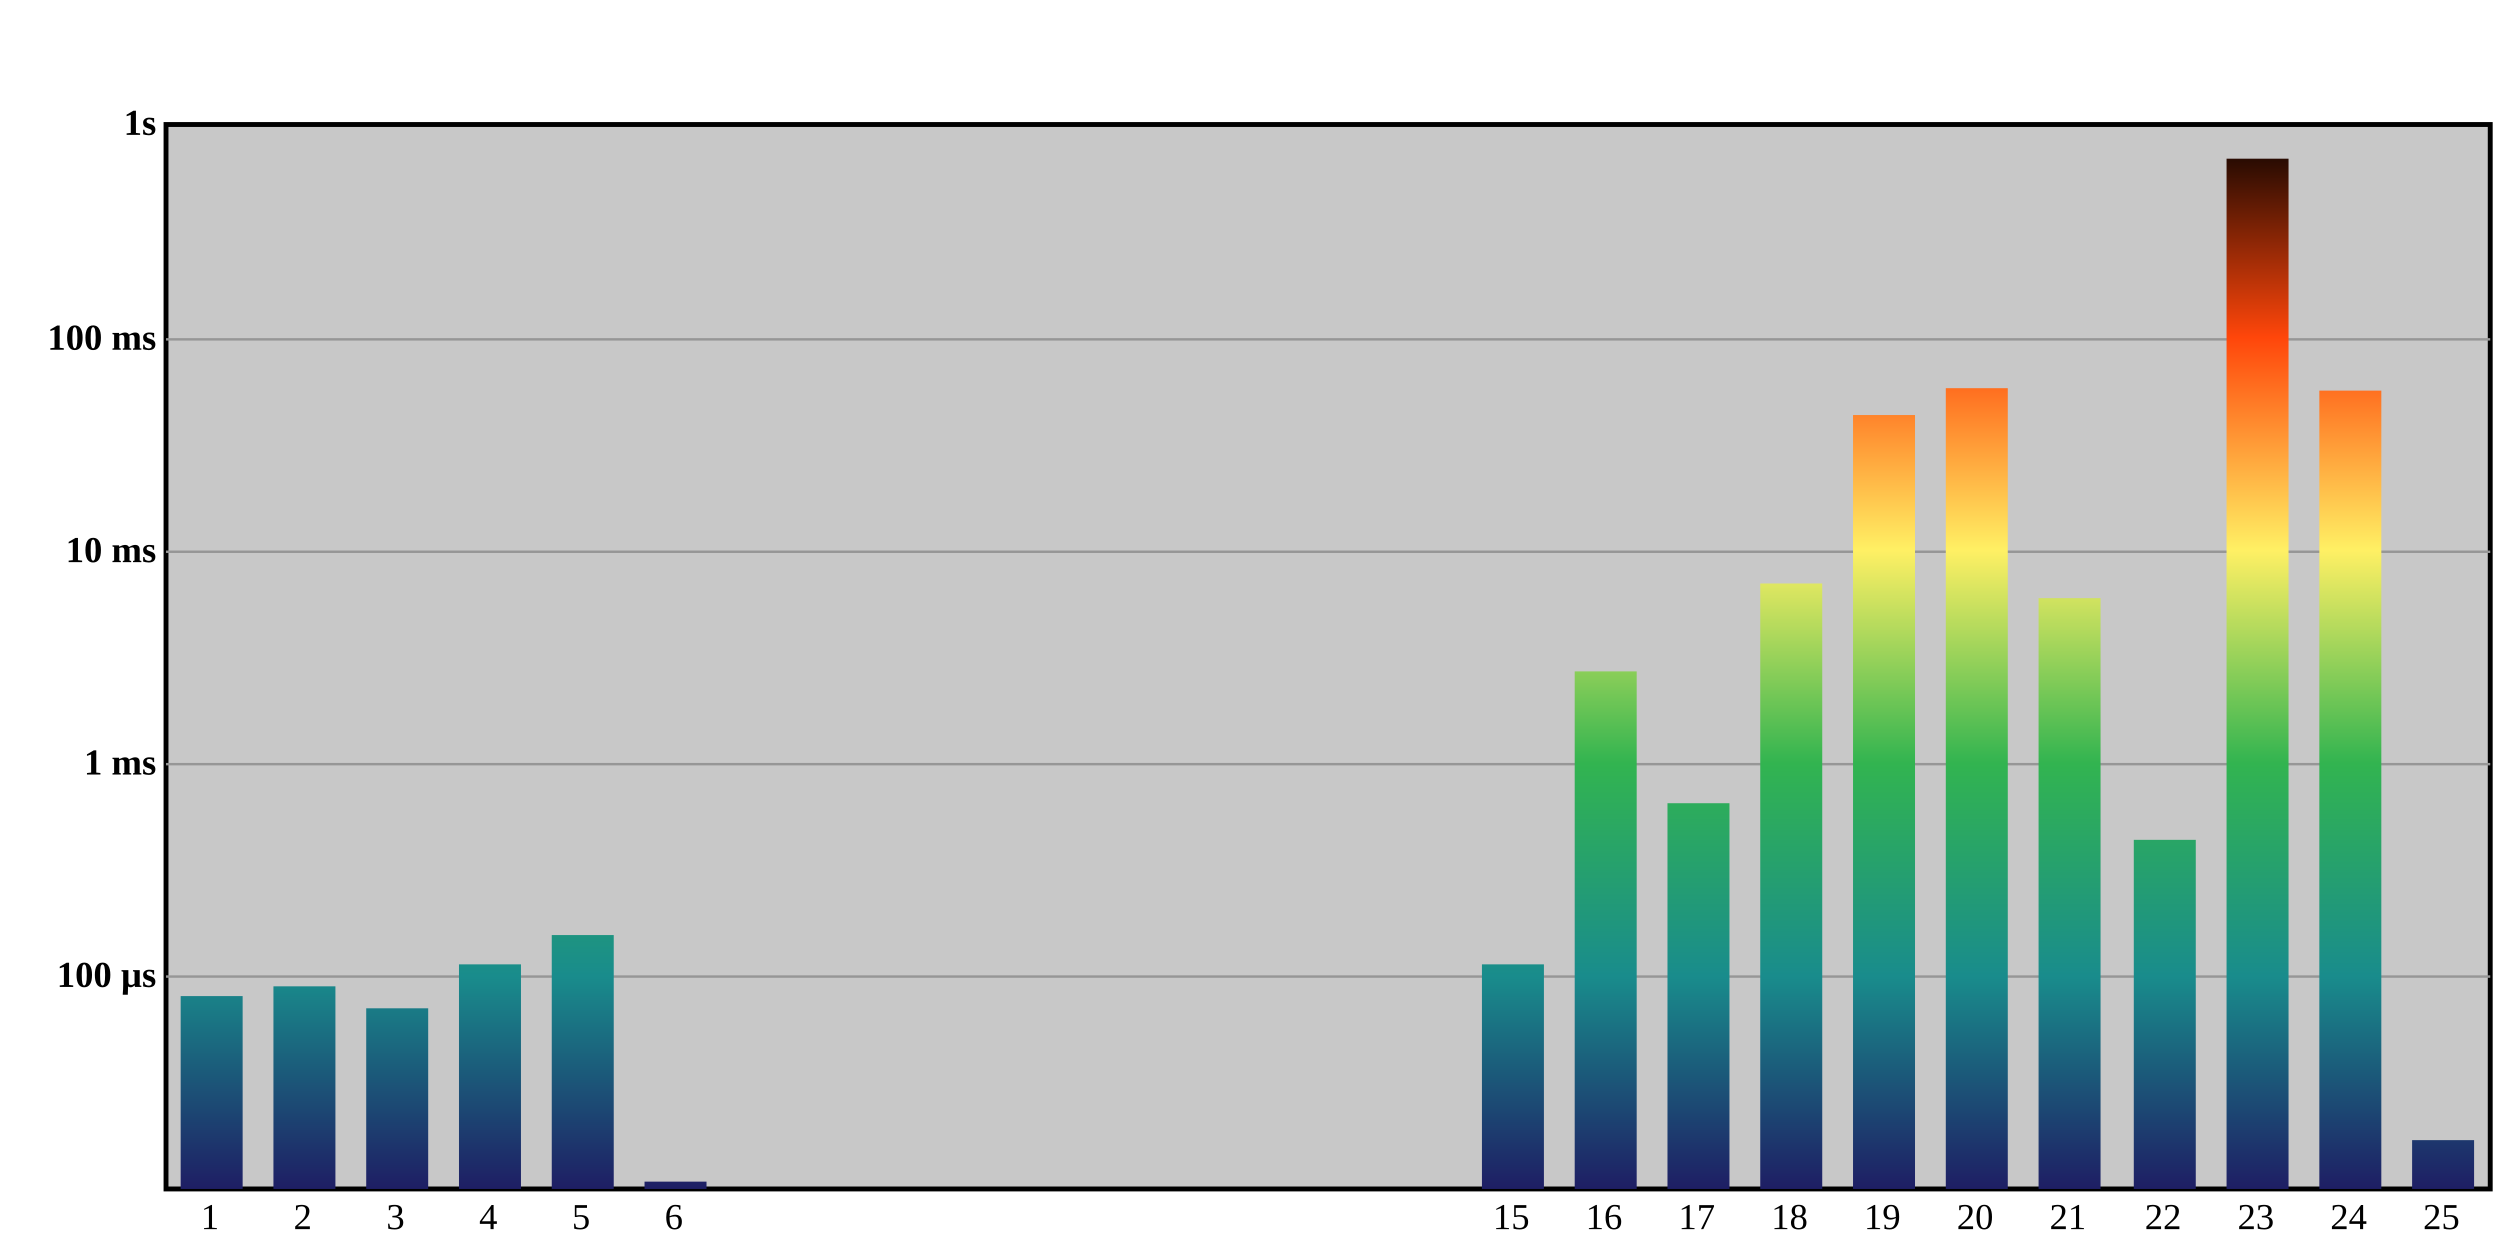
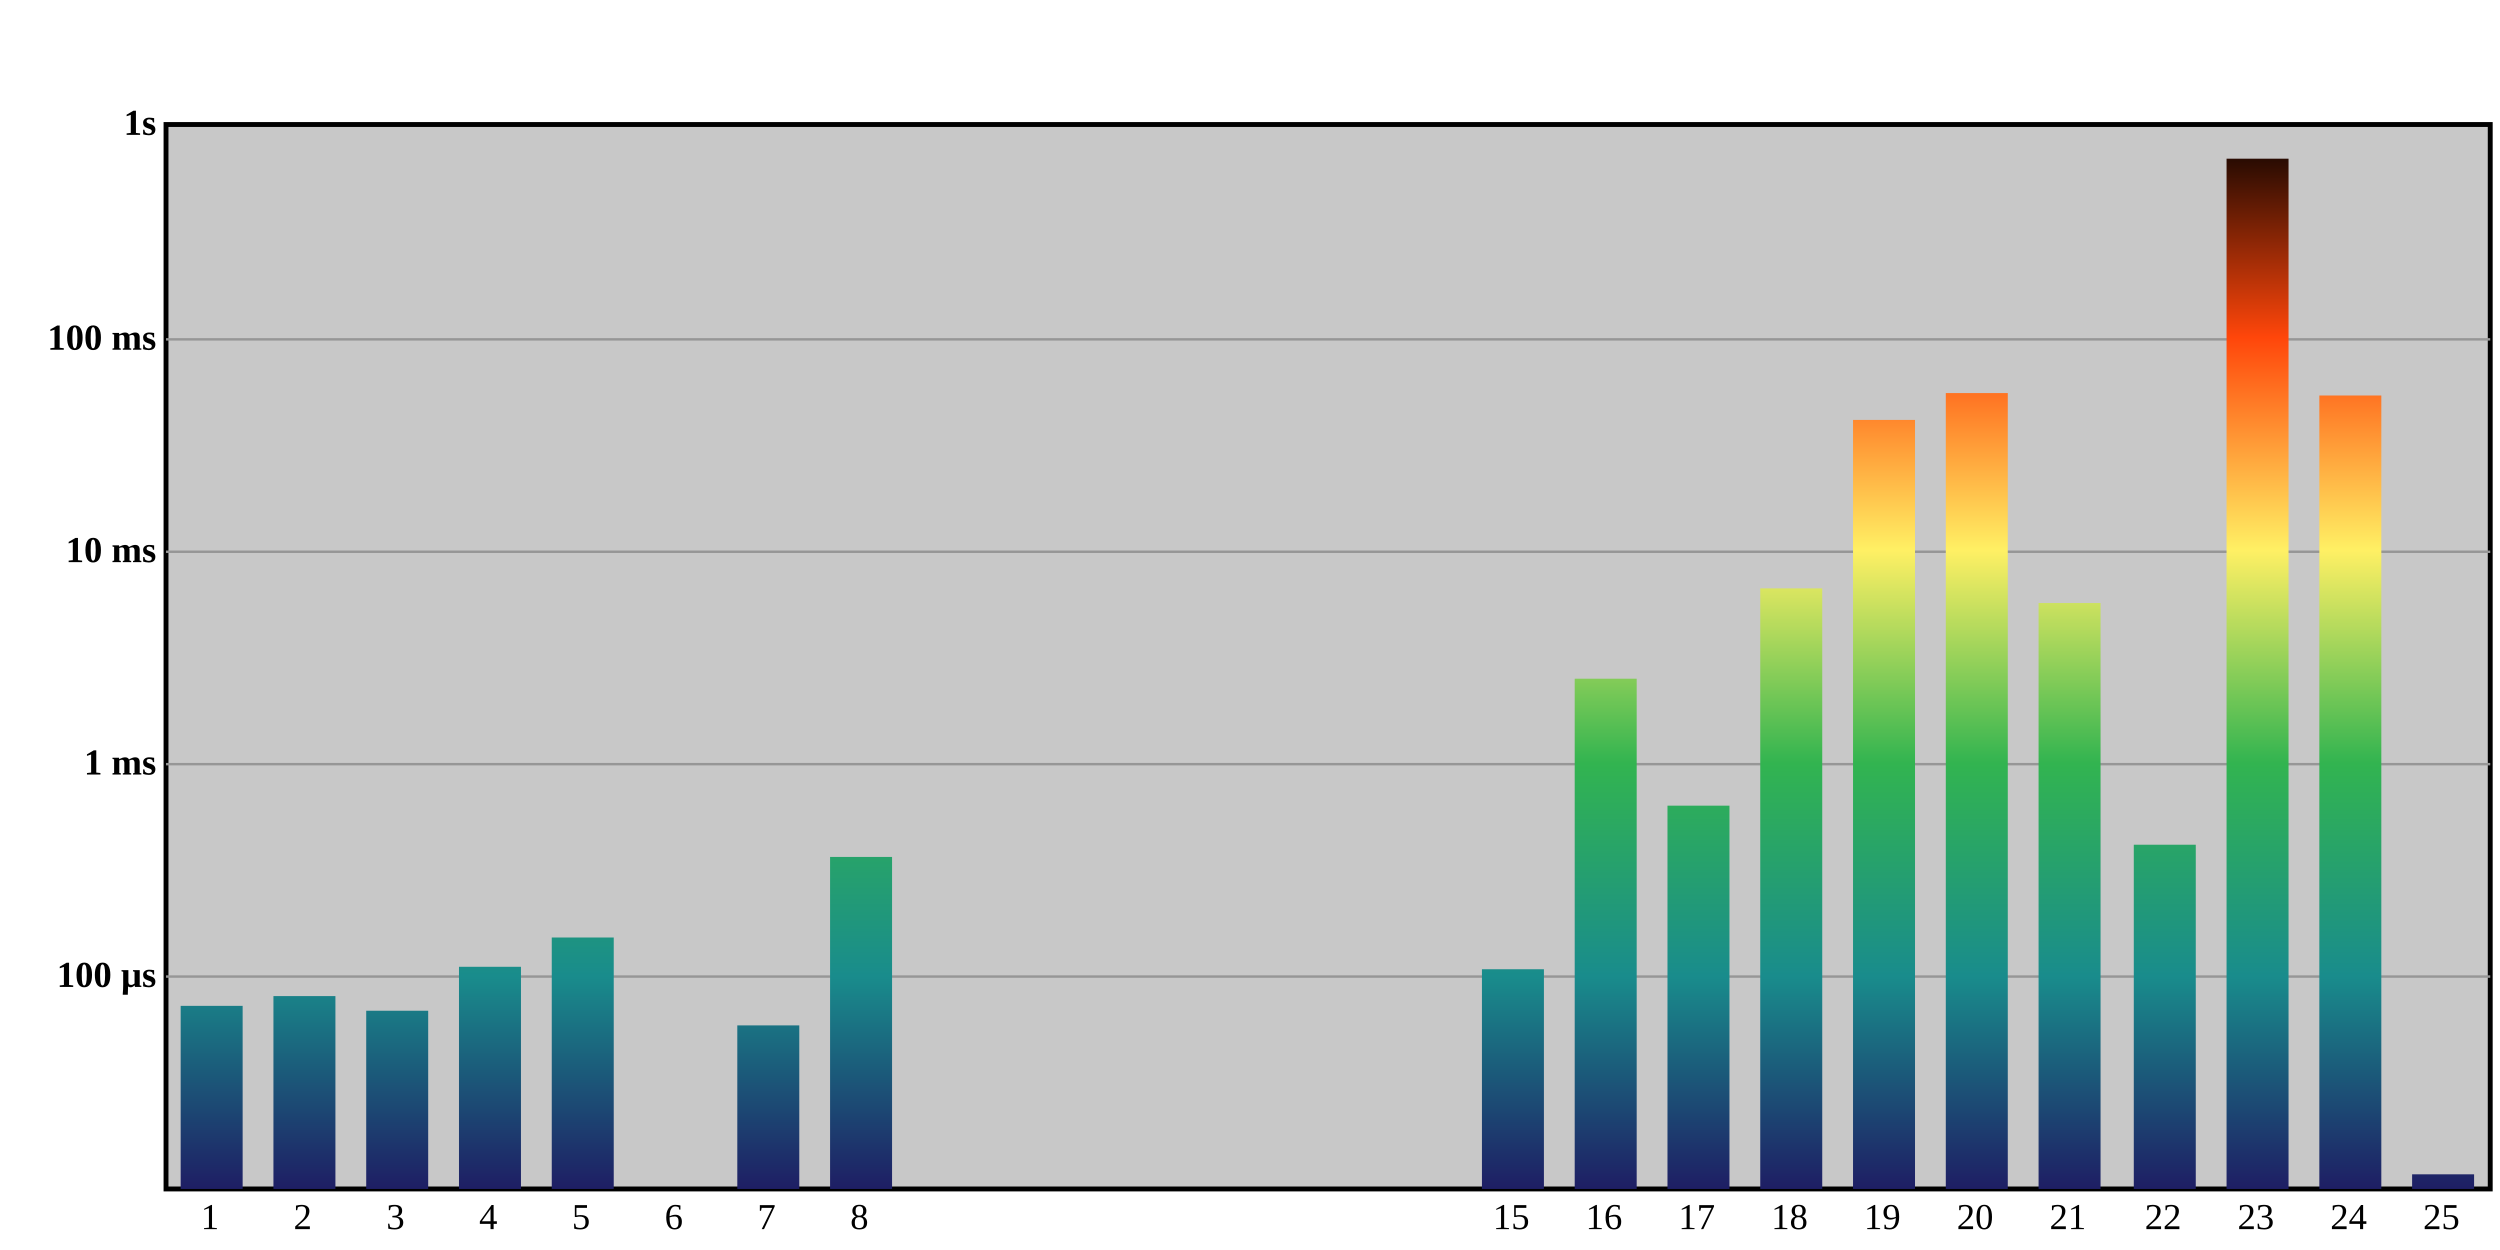
<svg xmlns="http://www.w3.org/2000/svg" height="512" viewBox="0 0 1024 512" width="1024">
  <g>
    <rect fill="rgba(255, 255, 255, 0.6)" height="512" width="1024" x="0" y="0" />
    <rect fill="rgb(200, 200, 200)" height="436" stroke="black" stroke-width="2" width="952" x="68" y="51" />
    <text dominant-baseline="middle" fill="black" font-size="15" font-weight="bold" text-anchor="end" x="64" y="400">
100 µs
</text>
    <line stroke="rgb(150,150,150)" stroke-width="1" x1="68" x2="1020" y1="400" y2="400" />
    <text dominant-baseline="middle" fill="black" font-size="15" font-weight="bold" text-anchor="end" x="64" y="313">
1 ms
</text>
    <line stroke="rgb(150,150,150)" stroke-width="1" x1="68" x2="1020" y1="313" y2="313" />
    <text dominant-baseline="middle" fill="black" font-size="15" font-weight="bold" text-anchor="end" x="64" y="226">
10 ms
</text>
    <line stroke="rgb(150,150,150)" stroke-width="1" x1="68" x2="1020" y1="226" y2="226" />
    <text dominant-baseline="middle" fill="black" font-size="15" font-weight="bold" text-anchor="end" x="64" y="139">
100 ms
</text>
    <line stroke="rgb(150,150,150)" stroke-width="1" x1="68" x2="1020" y1="139" y2="139" />
    <text dominant-baseline="middle" fill="black" font-size="15" font-weight="bold" text-anchor="end" x="64" y="51">
1s
</text>
    <linearGradient gradientUnits="userSpaceOnUse" id="gradient" x1="0%" x2="0%" y1="487" y2="51">
      <stop offset="0%" stop-color="rgb(30,30,100)" />
      <stop offset="20%" stop-color="rgb(25,140,140)" />
      <stop offset="40%" stop-color="rgb(50,180,80)" />
      <stop offset="60%" stop-color="rgb(255,240,100)" />
      <stop offset="80%" stop-color="rgb(255,70,10)" />
      <stop offset="100%" stop-color="black" />
    </linearGradient>
-     <rect fill="url(#gradient)" height="248" id="day18" style="cursor: pointer;" width="25.387" x="721" y="239">
-       <animate attributeName="fill" begin="day18.mouseover" dur="0s" end="day18.mouseout" from="#ec008c" to="#ec008c" />
+     <rect fill="url(#gradient)" height="103" id="day05" style="cursor: pointer;" width="25.387" x="226" y="384">
+       <animate attributeName="fill" begin="day05.mouseover" dur="0s" end="day05.mouseout" from="#ec008c" to="#ec008c" />
    </rect>
-     <text dominant-baseline="middle" fill="black" font-size="15" text-anchor="middle" x="733" y="500">
- 18
+     <text dominant-baseline="middle" fill="black" font-size="15" text-anchor="middle" x="238" y="500">
+ 5
</text>
-     <rect fill="url(#gradient)" height="317" id="day19" style="cursor: pointer;" width="25.387" x="759" y="170">
+     <rect fill="url(#gradient)" height="91" id="day04" style="cursor: pointer;" width="25.387" x="188" y="396">
+       <animate attributeName="fill" begin="day04.mouseover" dur="0s" end="day04.mouseout" from="#ec008c" to="#ec008c" />
+     </rect>
+     <text dominant-baseline="middle" fill="black" font-size="15" text-anchor="middle" x="200" y="500">
+ 4
+ </text>
+     <rect fill="url(#gradient)" height="90" id="day15" style="cursor: pointer;" width="25.387" x="607" y="397">
+       <animate attributeName="fill" begin="day15.mouseover" dur="0s" end="day15.mouseout" from="#ec008c" to="#ec008c" />
+     </rect>
+     <text dominant-baseline="middle" fill="black" font-size="15" text-anchor="middle" x="619" y="500">
+ 15
+ </text>
+     <rect fill="url(#gradient)" height="325" id="day24" style="cursor: pointer;" width="25.387" x="950" y="162">
+       <animate attributeName="fill" begin="day24.mouseover" dur="0s" end="day24.mouseout" from="#ec008c" to="#ec008c" />
+     </rect>
+     <text dominant-baseline="middle" fill="black" font-size="15" text-anchor="middle" x="962" y="500">
+ 24
+ </text>
+     <rect fill="url(#gradient)" height="240" id="day21" style="cursor: pointer;" width="25.387" x="835" y="247">
+       <animate attributeName="fill" begin="day21.mouseover" dur="0s" end="day21.mouseout" from="#ec008c" to="#ec008c" />
+     </rect>
+     <text dominant-baseline="middle" fill="black" font-size="15" text-anchor="middle" x="847" y="500">
+ 21
+ </text>
+     <rect fill="url(#gradient)" height="315" id="day19" style="cursor: pointer;" width="25.387" x="759" y="172">
      <animate attributeName="fill" begin="day19.mouseover" dur="0s" end="day19.mouseout" from="#ec008c" to="#ec008c" />
    </rect>
    <text dominant-baseline="middle" fill="black" font-size="15" text-anchor="middle" x="771" y="500">
19
</text>
-     <rect fill="url(#gradient)" height="92" id="day15" style="cursor: pointer;" width="25.387" x="607" y="395">
-       <animate attributeName="fill" begin="day15.mouseover" dur="0s" end="day15.mouseout" from="#ec008c" to="#ec008c" />
-     </rect>
-     <text dominant-baseline="middle" fill="black" font-size="15" text-anchor="middle" x="619" y="500">
- 15
- </text>
-     <rect fill="url(#gradient)" height="328" id="day20" style="cursor: pointer;" width="25.387" x="797" y="159">
-       <animate attributeName="fill" begin="day20.mouseover" dur="0s" end="day20.mouseout" from="#ec008c" to="#ec008c" />
-     </rect>
-     <text dominant-baseline="middle" fill="black" font-size="15" text-anchor="middle" x="809" y="500">
- 20
- </text>
-     <rect fill="url(#gradient)" height="327" id="day24" style="cursor: pointer;" width="25.387" x="950" y="160">
-       <animate attributeName="fill" begin="day24.mouseover" dur="0s" end="day24.mouseout" from="#ec008c" to="#ec008c" />
-     </rect>
-     <text dominant-baseline="middle" fill="black" font-size="15" text-anchor="middle" x="962" y="500">
- 24
- </text>
-     <rect fill="url(#gradient)" height="104" id="day05" style="cursor: pointer;" width="25.387" x="226" y="383">
-       <animate attributeName="fill" begin="day05.mouseover" dur="0s" end="day05.mouseout" from="#ec008c" to="#ec008c" />
-     </rect>
-     <text dominant-baseline="middle" fill="black" font-size="15" text-anchor="middle" x="238" y="500">
- 5
- </text>
-     <rect fill="url(#gradient)" height="20" id="day25" style="cursor: pointer;" width="25.387" x="988" y="467">
-       <animate attributeName="fill" begin="day25.mouseover" dur="0s" end="day25.mouseout" from="#ec008c" to="#ec008c" />
-     </rect>
-     <text dominant-baseline="middle" fill="black" font-size="15" text-anchor="middle" x="1000" y="500">
- 25
- </text>
-     <rect fill="url(#gradient)" height="74" id="day03" style="cursor: pointer;" width="25.387" x="150" y="413">
+     <rect fill="url(#gradient)" height="73" id="day03" style="cursor: pointer;" width="25.387" x="150" y="414">
      <animate attributeName="fill" begin="day03.mouseover" dur="0s" end="day03.mouseout" from="#ec008c" to="#ec008c" />
    </rect>
    <text dominant-baseline="middle" fill="black" font-size="15" text-anchor="middle" x="162" y="500">
3
</text>
    <rect fill="url(#gradient)" height="422" id="day23" style="cursor: pointer;" width="25.387" x="912" y="65">
      <animate attributeName="fill" begin="day23.mouseover" dur="0s" end="day23.mouseout" from="#ec008c" to="#ec008c" />
    </rect>
    <text dominant-baseline="middle" fill="black" font-size="15" text-anchor="middle" x="924" y="500">
23
</text>
-     <rect fill="url(#gradient)" height="79" id="day01" style="cursor: pointer;" width="25.387" x="74" y="408">
+     <rect fill="url(#gradient)" height="136" id="day08" style="cursor: pointer;" width="25.387" x="340" y="351">
+       <animate attributeName="fill" begin="day08.mouseover" dur="0s" end="day08.mouseout" from="#ec008c" to="#ec008c" />
+     </rect>
+     <text dominant-baseline="middle" fill="black" font-size="15" text-anchor="middle" x="352" y="500">
+ 8
+ </text>
+     <rect fill="url(#gradient)" height="0" id="day06" style="cursor: pointer;" width="25.387" x="264" y="487">
+       <animate attributeName="fill" begin="day06.mouseover" dur="0s" end="day06.mouseout" from="#ec008c" to="#ec008c" />
+     </rect>
+     <text dominant-baseline="middle" fill="black" font-size="15" text-anchor="middle" x="276" y="500">
+ 6
+ </text>
+     <rect fill="url(#gradient)" height="79" id="day02" style="cursor: pointer;" width="25.387" x="112" y="408">
+       <animate attributeName="fill" begin="day02.mouseover" dur="0s" end="day02.mouseout" from="#ec008c" to="#ec008c" />
+     </rect>
+     <text dominant-baseline="middle" fill="black" font-size="15" text-anchor="middle" x="124" y="500">
+ 2
+ </text>
+     <rect fill="url(#gradient)" height="157" id="day17" style="cursor: pointer;" width="25.387" x="683" y="330">
+       <animate attributeName="fill" begin="day17.mouseover" dur="0s" end="day17.mouseout" from="#ec008c" to="#ec008c" />
+     </rect>
+     <text dominant-baseline="middle" fill="black" font-size="15" text-anchor="middle" x="695" y="500">
+ 17
+ </text>
+     <rect fill="url(#gradient)" height="67" id="day07" style="cursor: pointer;" width="25.387" x="302" y="420">
+       <animate attributeName="fill" begin="day07.mouseover" dur="0s" end="day07.mouseout" from="#ec008c" to="#ec008c" />
+     </rect>
+     <text dominant-baseline="middle" fill="black" font-size="15" text-anchor="middle" x="314" y="500">
+ 7
+ </text>
+     <rect fill="url(#gradient)" height="209" id="day16" style="cursor: pointer;" width="25.387" x="645" y="278">
+       <animate attributeName="fill" begin="day16.mouseover" dur="0s" end="day16.mouseout" from="#ec008c" to="#ec008c" />
+     </rect>
+     <text dominant-baseline="middle" fill="black" font-size="15" text-anchor="middle" x="657" y="500">
+ 16
+ </text>
+     <rect fill="url(#gradient)" height="326" id="day20" style="cursor: pointer;" width="25.387" x="797" y="161">
+       <animate attributeName="fill" begin="day20.mouseover" dur="0s" end="day20.mouseout" from="#ec008c" to="#ec008c" />
+     </rect>
+     <text dominant-baseline="middle" fill="black" font-size="15" text-anchor="middle" x="809" y="500">
+ 20
+ </text>
+     <rect fill="url(#gradient)" height="6" id="day25" style="cursor: pointer;" width="25.387" x="988" y="481">
+       <animate attributeName="fill" begin="day25.mouseover" dur="0s" end="day25.mouseout" from="#ec008c" to="#ec008c" />
+     </rect>
+     <text dominant-baseline="middle" fill="black" font-size="15" text-anchor="middle" x="1000" y="500">
+ 25
+ </text>
+     <rect fill="url(#gradient)" height="141" id="day22" style="cursor: pointer;" width="25.387" x="874" y="346">
+       <animate attributeName="fill" begin="day22.mouseover" dur="0s" end="day22.mouseout" from="#ec008c" to="#ec008c" />
+     </rect>
+     <text dominant-baseline="middle" fill="black" font-size="15" text-anchor="middle" x="886" y="500">
+ 22
+ </text>
+     <rect fill="url(#gradient)" height="75" id="day01" style="cursor: pointer;" width="25.387" x="74" y="412">
      <animate attributeName="fill" begin="day01.mouseover" dur="0s" end="day01.mouseout" from="#ec008c" to="#ec008c" />
    </rect>
    <text dominant-baseline="middle" fill="black" font-size="15" text-anchor="middle" x="86" y="500">
1
</text>
-     <rect fill="url(#gradient)" height="143" id="day22" style="cursor: pointer;" width="25.387" x="874" y="344">
-       <animate attributeName="fill" begin="day22.mouseover" dur="0s" end="day22.mouseout" from="#ec008c" to="#ec008c" />
+     <rect fill="url(#gradient)" height="246" id="day18" style="cursor: pointer;" width="25.387" x="721" y="241">
+       <animate attributeName="fill" begin="day18.mouseover" dur="0s" end="day18.mouseout" from="#ec008c" to="#ec008c" />
    </rect>
-     <text dominant-baseline="middle" fill="black" font-size="15" text-anchor="middle" x="886" y="500">
- 22
- </text>
-     <rect fill="url(#gradient)" height="158" id="day17" style="cursor: pointer;" width="25.387" x="683" y="329">
-       <animate attributeName="fill" begin="day17.mouseover" dur="0s" end="day17.mouseout" from="#ec008c" to="#ec008c" />
-     </rect>
-     <text dominant-baseline="middle" fill="black" font-size="15" text-anchor="middle" x="695" y="500">
- 17
- </text>
-     <rect fill="url(#gradient)" height="83" id="day02" style="cursor: pointer;" width="25.387" x="112" y="404">
-       <animate attributeName="fill" begin="day02.mouseover" dur="0s" end="day02.mouseout" from="#ec008c" to="#ec008c" />
-     </rect>
-     <text dominant-baseline="middle" fill="black" font-size="15" text-anchor="middle" x="124" y="500">
- 2
- </text>
-     <rect fill="url(#gradient)" height="3" id="day06" style="cursor: pointer;" width="25.387" x="264" y="484">
-       <animate attributeName="fill" begin="day06.mouseover" dur="0s" end="day06.mouseout" from="#ec008c" to="#ec008c" />
-     </rect>
-     <text dominant-baseline="middle" fill="black" font-size="15" text-anchor="middle" x="276" y="500">
- 6
- </text>
-     <rect fill="url(#gradient)" height="242" id="day21" style="cursor: pointer;" width="25.387" x="835" y="245">
-       <animate attributeName="fill" begin="day21.mouseover" dur="0s" end="day21.mouseout" from="#ec008c" to="#ec008c" />
-     </rect>
-     <text dominant-baseline="middle" fill="black" font-size="15" text-anchor="middle" x="847" y="500">
- 21
- </text>
-     <rect fill="url(#gradient)" height="92" id="day04" style="cursor: pointer;" width="25.387" x="188" y="395">
-       <animate attributeName="fill" begin="day04.mouseover" dur="0s" end="day04.mouseout" from="#ec008c" to="#ec008c" />
-     </rect>
-     <text dominant-baseline="middle" fill="black" font-size="15" text-anchor="middle" x="200" y="500">
- 4
- </text>
-     <rect fill="url(#gradient)" height="212" id="day16" style="cursor: pointer;" width="25.387" x="645" y="275">
-       <animate attributeName="fill" begin="day16.mouseover" dur="0s" end="day16.mouseout" from="#ec008c" to="#ec008c" />
-     </rect>
-     <text dominant-baseline="middle" fill="black" font-size="15" text-anchor="middle" x="657" y="500">
- 16
+     <text dominant-baseline="middle" fill="black" font-size="15" text-anchor="middle" x="733" y="500">
+ 18
</text>
  </g>
</svg>
